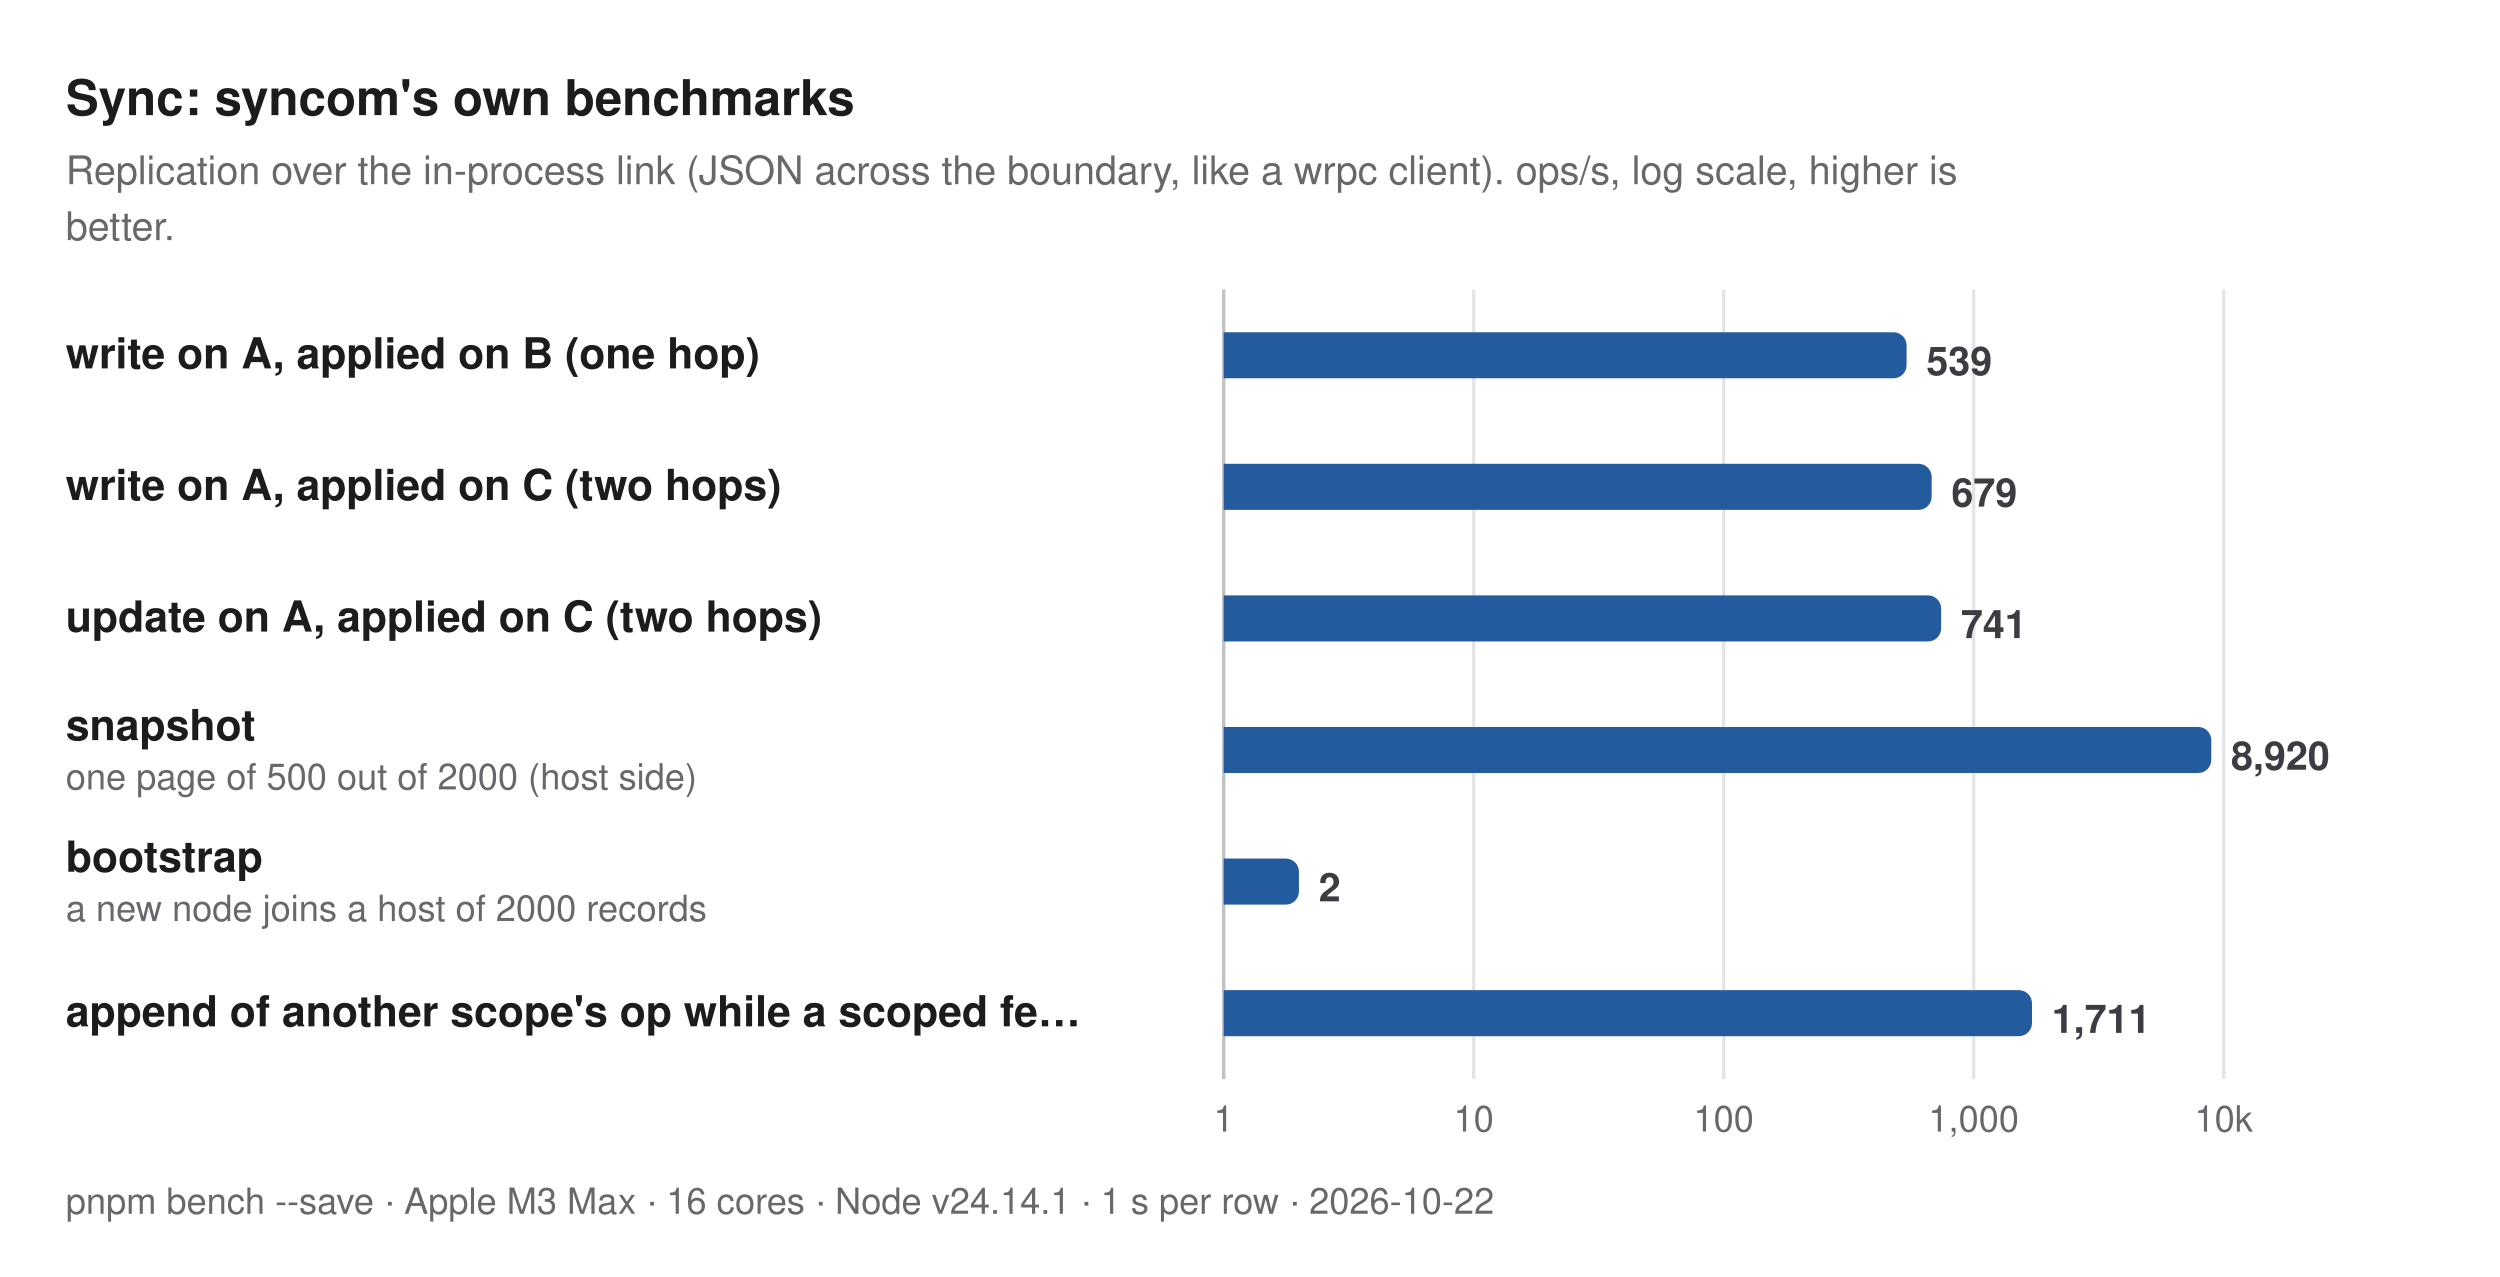
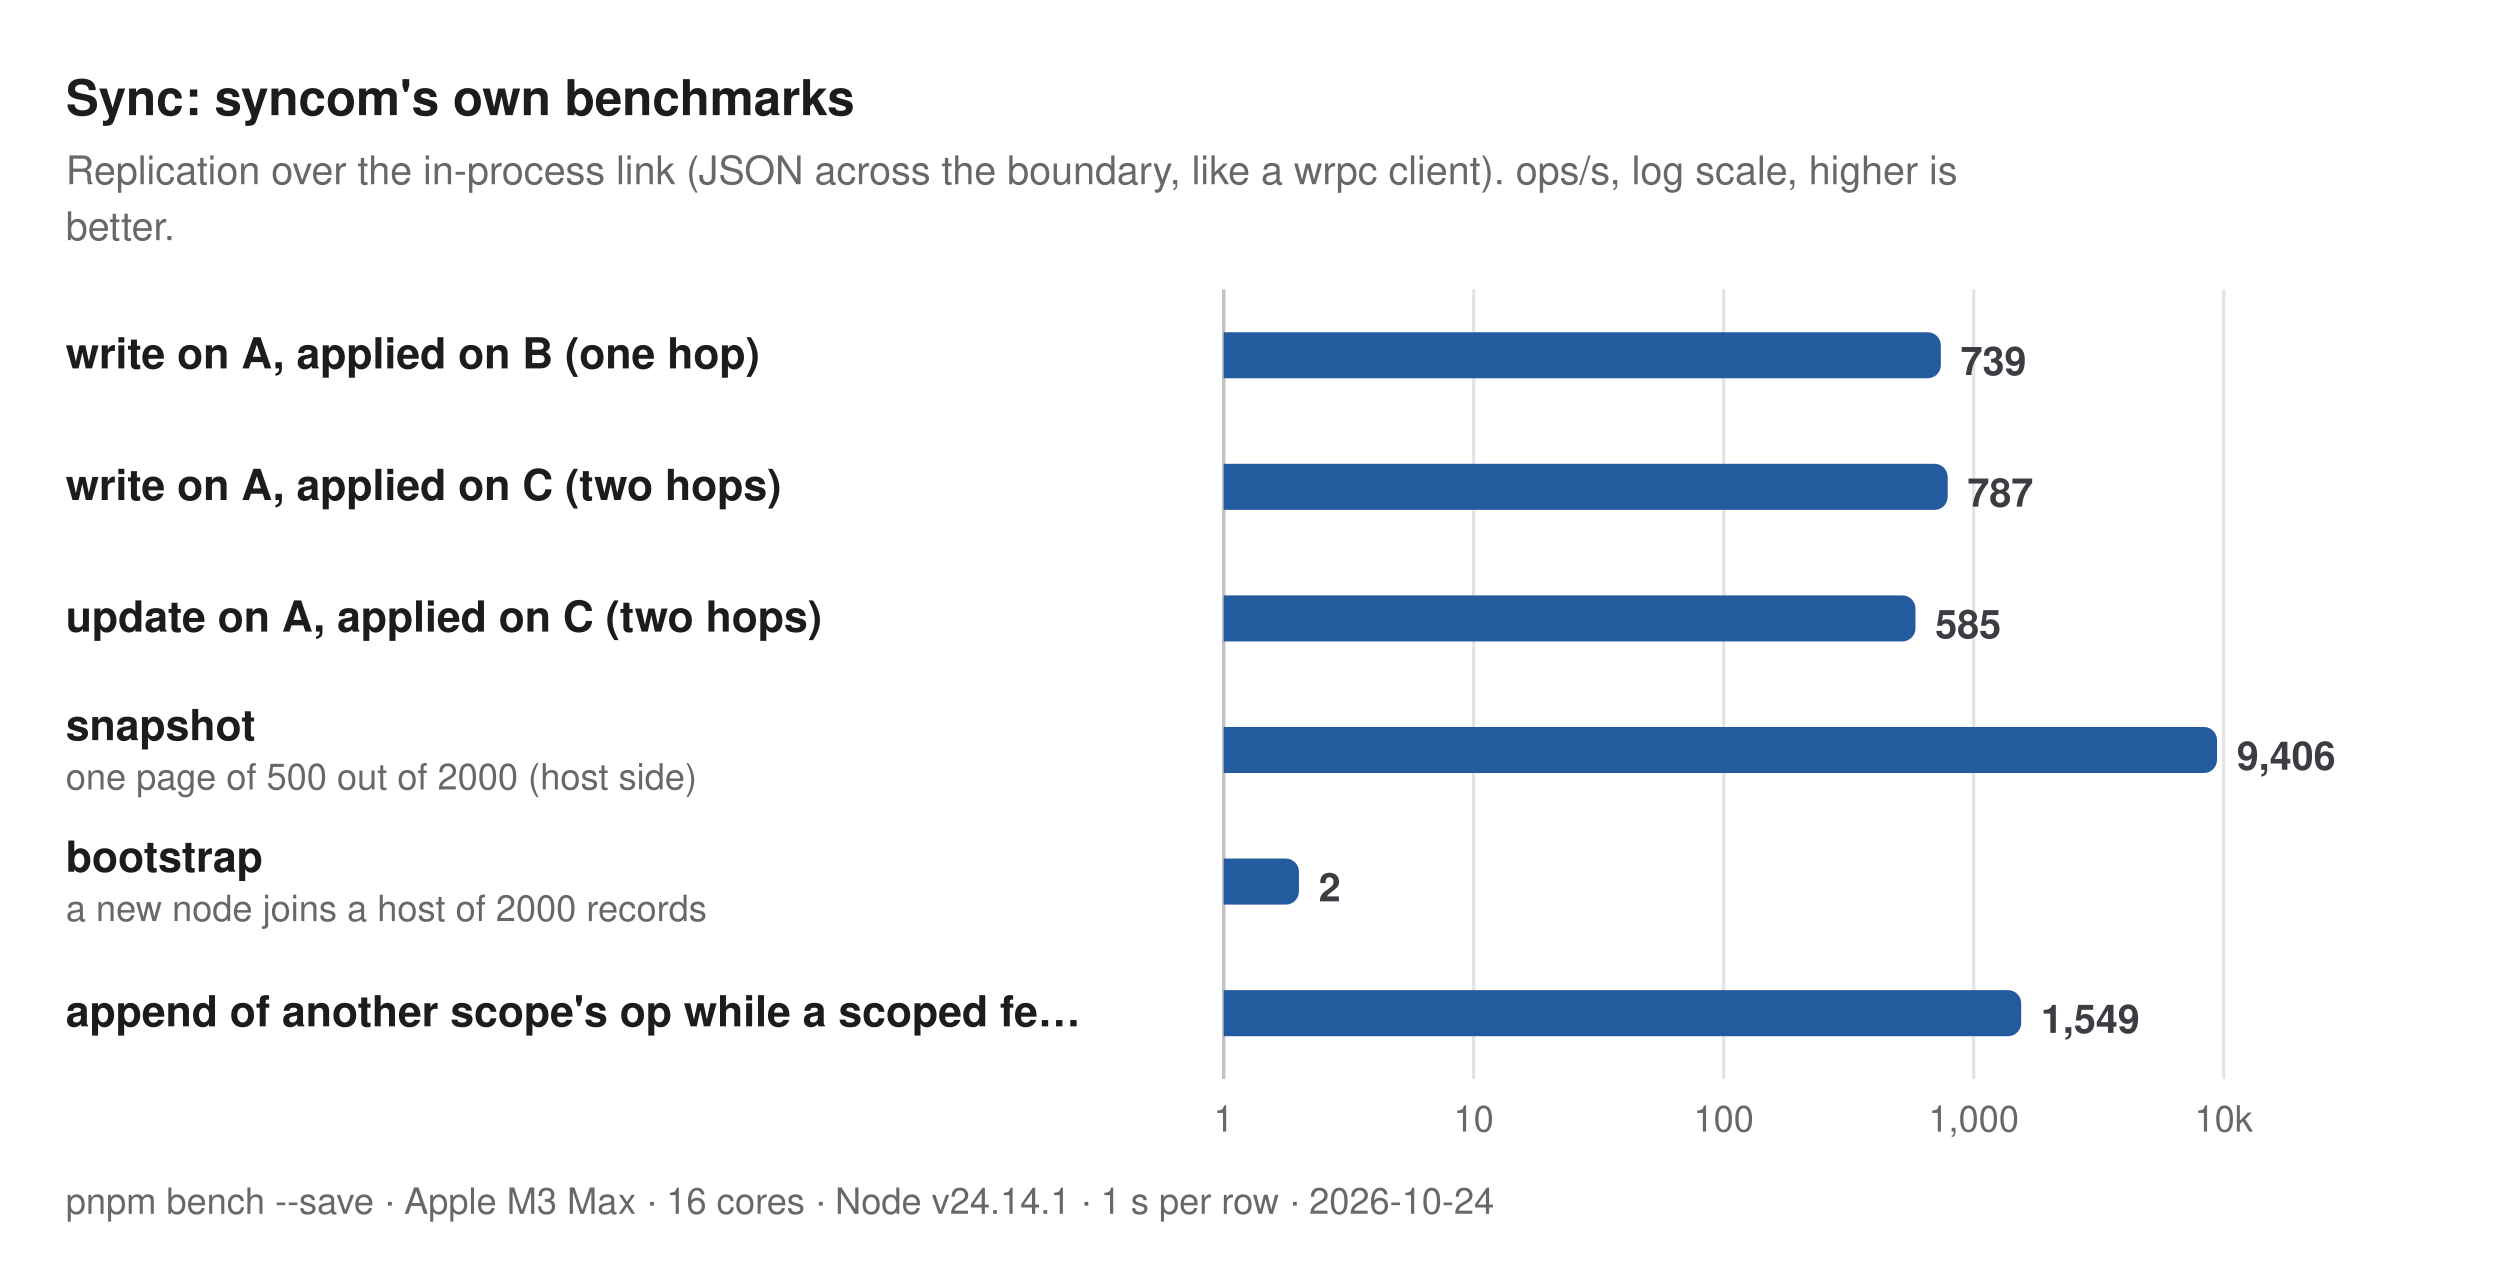
<svg xmlns="http://www.w3.org/2000/svg" width="760" height="388" viewBox="0 0 760 388" role="img" aria-label="Sync: syncom's own benchmarks. Replication over the in-process link (JSON across the boundary, like a wrpc client). ops/s, log scale, higher is better.">
  <style>
  text { font-family: -apple-system, BlinkMacSystemFont, "Segoe UI", Helvetica, Arial, sans-serif; }
  .title { font-size: 15px; font-weight: 700; fill: #1b1c1e; }
  .subtitle, .caption { font-size: 12px; fill: #67676c; }
  .caption { font-size: 11px; }
  .group { font-size: 11px; font-weight: 600; letter-spacing: 0.06em; fill: #67676c; }
  .label { font-size: 13px; font-weight: 600; fill: #1b1c1e; }
  .label.primary, .label.secondary { font-weight: 700; }
  .sublabel { font-size: 11px; fill: #67676c; }
  .value { font-size: 12px; font-weight: 600; fill: #3c3c43; font-variant-numeric: tabular-nums; }
  .value.small { font-size: 10px; }
  .legend { font-size: 11px; fill: #3c3c43; }
  .tick { font-size: 11px; fill: #67676c; font-variant-numeric: tabular-nums; }
  .grid { stroke: #e4e4e7; stroke-width: 1; }
  .axis { stroke: #c2c2c4; stroke-width: 1; }
  .ref { stroke: #67676c; stroke-width: 1; stroke-dasharray: 3 3; }
  .bar { fill: #c4c6cc; }
  .bar.primary { fill: #245a9e; }
  .bar.secondary { fill: #5e9be6; }
  @media (prefers-color-scheme: dark) {
    .title, .label { fill: #dfdfd6; }
    .subtitle, .caption, .group, .sublabel, .tick { fill: #98989f; }
    .value, .legend { fill: #c2c2c4; }
    .grid { stroke: #2e2e32; }
    .axis { stroke: #48484c; }
    .ref { stroke: #98989f; }
    .bar { fill: #46474e; }
    .bar.primary { fill: #8dbcf2; }
    .bar.secondary { fill: #3d7bd0; }
  }
</style>
  <text class="title" x="20" y="35">Sync: syncom's own benchmarks</text>
  <text class="subtitle" x="20" y="56">Replication over the in-process link (JSON across the boundary, like a wrpc client). ops/s, log scale, higher is</text>
  <text class="subtitle" x="20" y="73">better.</text>
  <line class="grid" x1="372" y1="88" x2="372" y2="328" />
  <text class="tick" x="372" y="344" text-anchor="middle">1</text>
  <line class="grid" x1="448" y1="88" x2="448" y2="328" />
  <text class="tick" x="448" y="344" text-anchor="middle">10</text>
  <line class="grid" x1="524" y1="88" x2="524" y2="328" />
  <text class="tick" x="524" y="344" text-anchor="middle">100</text>
  <line class="grid" x1="600" y1="88" x2="600" y2="328" />
  <text class="tick" x="600" y="344" text-anchor="middle">1,000</text>
  <line class="grid" x1="676" y1="88" x2="676" y2="328" />
  <text class="tick" x="676" y="344" text-anchor="middle">10k</text>
  <line class="axis" x1="372" y1="88" x2="372" y2="328" />
  <g>
    <text class="label primary" x="20" y="112">write on A, applied on B (one hop)</text>
-     <path class="bar primary" d="M372,101H575.601A4,4 0 0 1 579.601,105V111A4,4 0 0 1 575.601,115H372Z" />
-     <text class="value" x="585.601" y="114">539</text>
+     <path class="bar primary" d="M372,101H586.017A4,4 0 0 1 590.017,105V111A4,4 0 0 1 586.017,115H372Z" />
+     <text class="value" x="596.017" y="114">739</text>
  </g>
  <g>
    <text class="label primary" x="20" y="152">write on A, applied on C (two hops)</text>
-     <path class="bar primary" d="M372,141H583.222A4,4 0 0 1 587.222,145V151A4,4 0 0 1 583.222,155H372Z" />
-     <text class="value" x="593.222" y="154">679</text>
+     <path class="bar primary" d="M372,141H588.094A4,4 0 0 1 592.094,145V151A4,4 0 0 1 588.094,155H372Z" />
+     <text class="value" x="598.094" y="154">787</text>
  </g>
  <g>
    <text class="label primary" x="20" y="192">update on A, applied on C (two hops)</text>
-     <path class="bar primary" d="M372,181H586.106A4,4 0 0 1 590.106,185V191A4,4 0 0 1 586.106,195H372Z" />
-     <text class="value" x="596.106" y="194">741</text>
+     <path class="bar primary" d="M372,181H578.304A4,4 0 0 1 582.304,185V191A4,4 0 0 1 578.304,195H372Z" />
+     <text class="value" x="588.304" y="194">585</text>
  </g>
  <g>
    <text class="label primary" x="20" y="225">snapshot</text>
    <text class="sublabel" x="20" y="240">one page of 500 out of 2000 (host side)</text>
-     <path class="bar primary" d="M372,221H668.228A4,4 0 0 1 672.228,225V231A4,4 0 0 1 668.228,235H372Z" />
-     <text class="value" x="678.228" y="234">8,920</text>
+     <path class="bar primary" d="M372,221H669.979A4,4 0 0 1 673.979,225V231A4,4 0 0 1 669.979,235H372Z" />
+     <text class="value" x="679.979" y="234">9,406</text>
  </g>
  <g>
    <text class="label primary" x="20" y="265">bootstrap</text>
    <text class="sublabel" x="20" y="280">a new node joins a host of 2000 records</text>
    <path class="bar primary" d="M372,261H390.878A4,4 0 0 1 394.878,265V271A4,4 0 0 1 390.878,275H372Z" />
    <text class="value" x="400.878" y="274">2</text>
  </g>
  <g>
    <text class="label primary" x="20" y="312">append of another scope's op while a scoped fe…</text>
-     <path class="bar primary" d="M372,301H613.727A4,4 0 0 1 617.727,305V311A4,4 0 0 1 613.727,315H372Z" />
-     <text class="value" x="623.727" y="314">1,711</text>
+     <path class="bar primary" d="M372,301H610.444A4,4 0 0 1 614.444,305V311A4,4 0 0 1 610.444,315H372Z" />
+     <text class="value" x="620.444" y="314">1,549</text>
  </g>
-   <text class="caption" x="20" y="369">pnpm bench --save · Apple M3 Max · 16 cores · Node v24.14.1 · 1 s per row · 2026-10-22</text>
+   <text class="caption" x="20" y="369">pnpm bench --save · Apple M3 Max · 16 cores · Node v24.14.1 · 1 s per row · 2026-10-24</text>
</svg>
